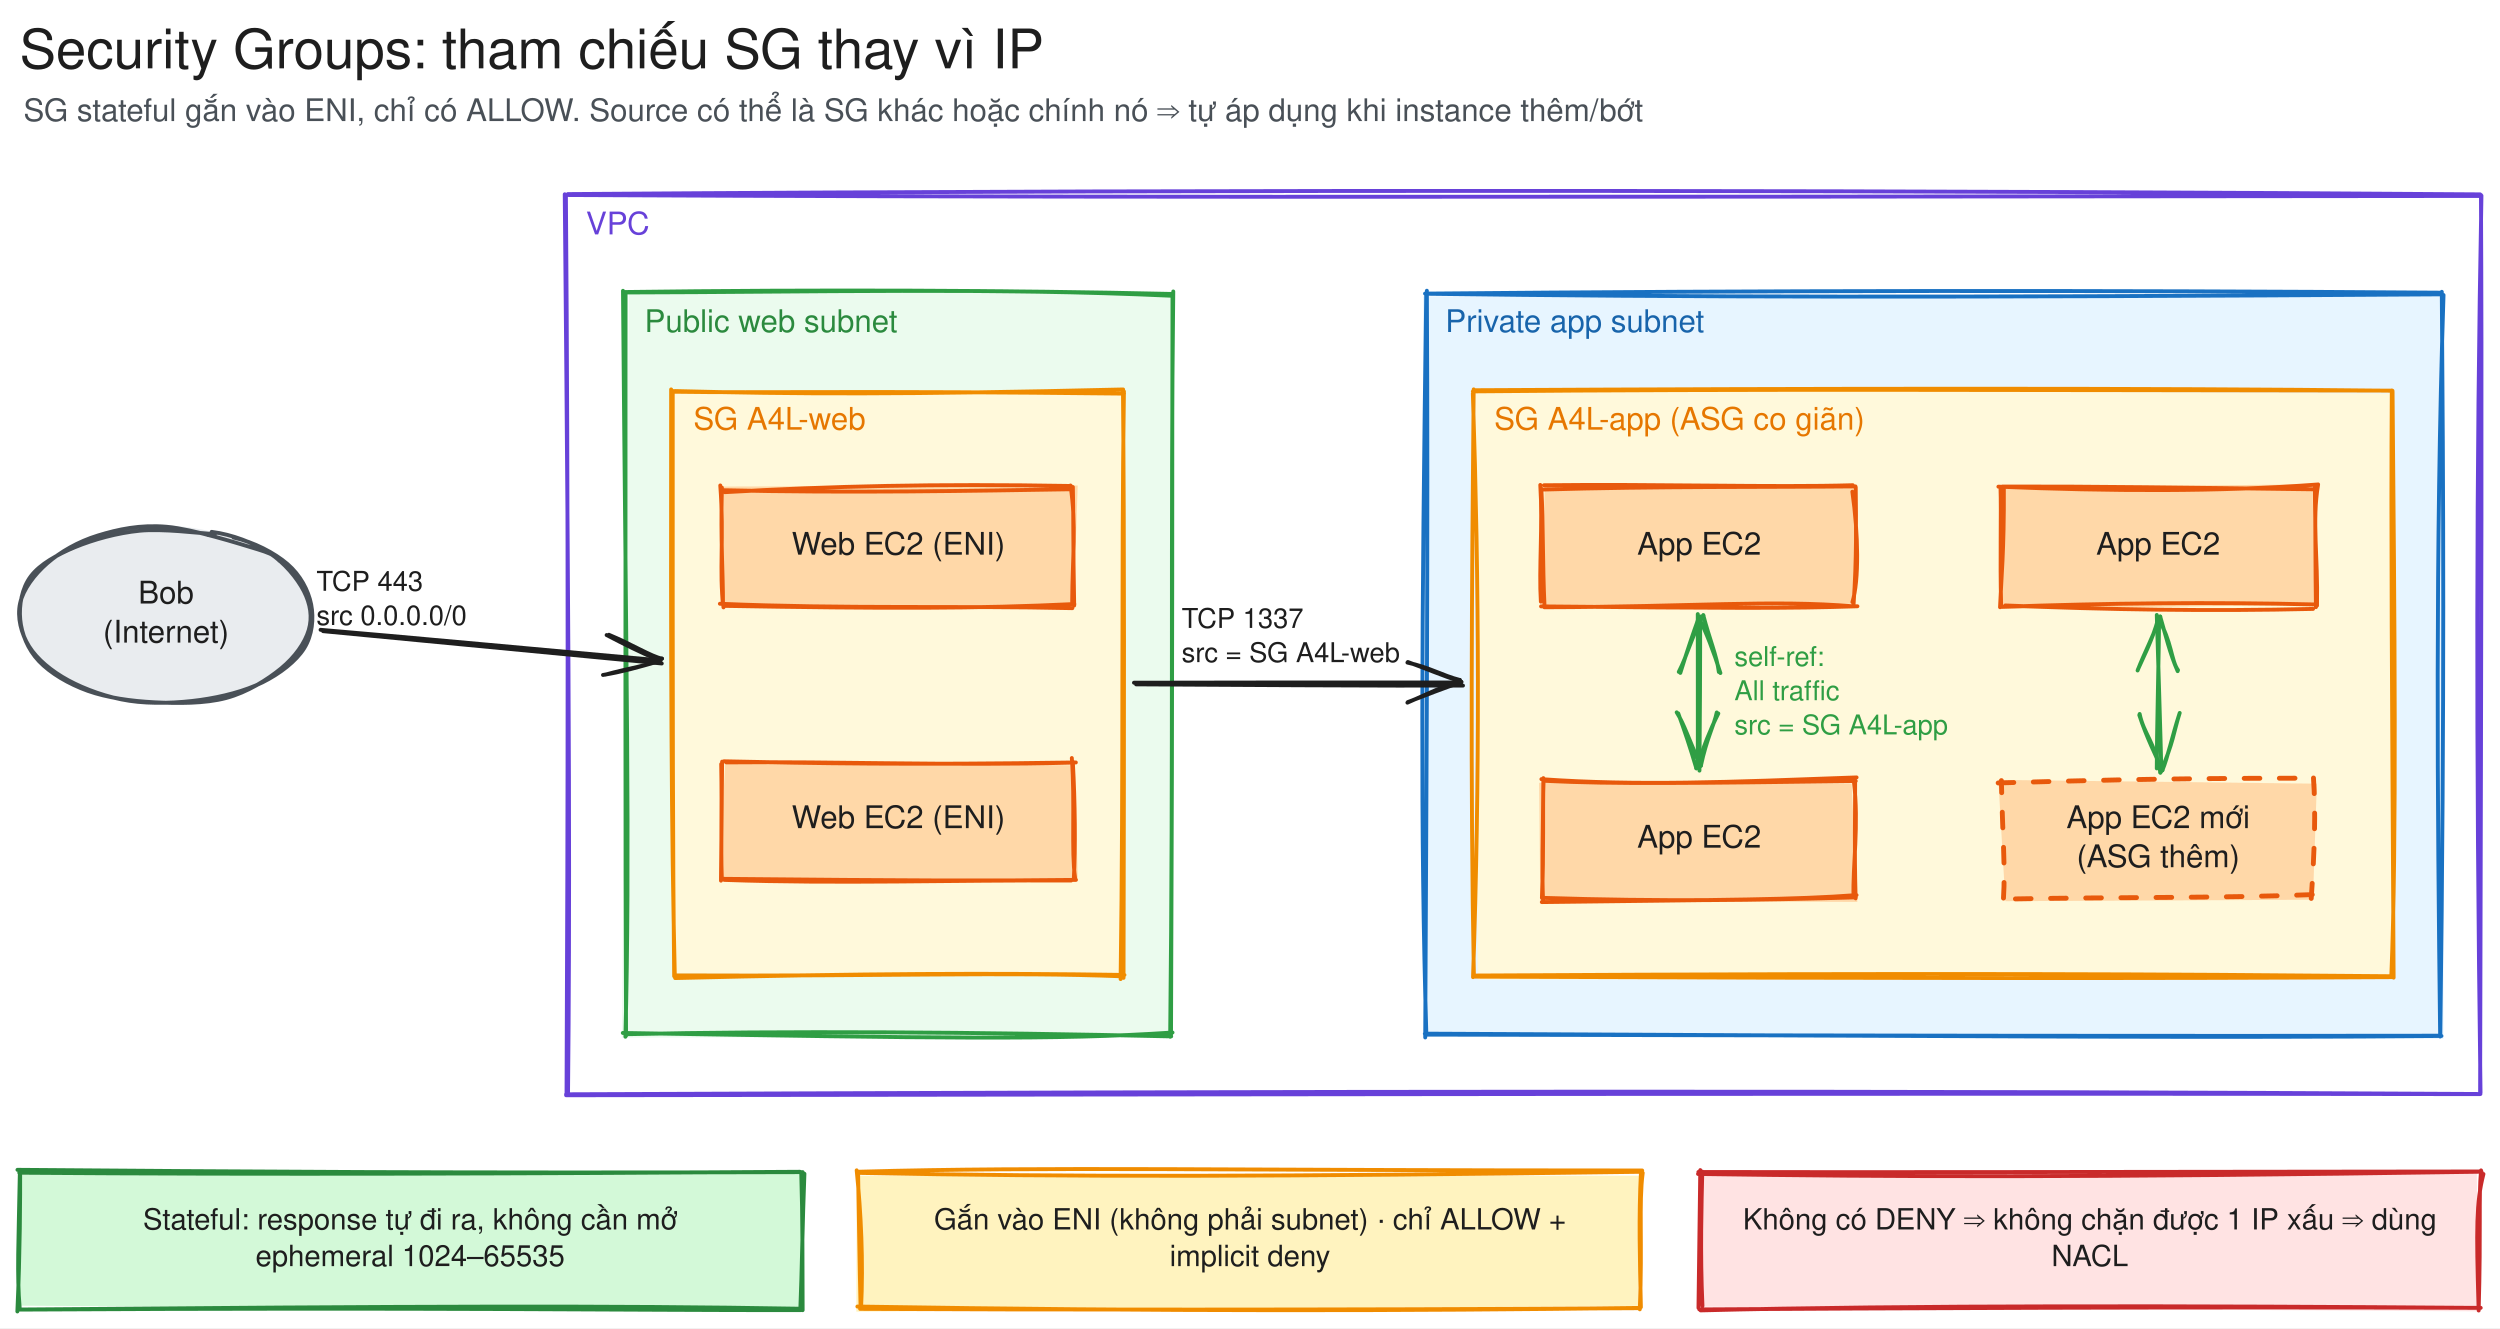
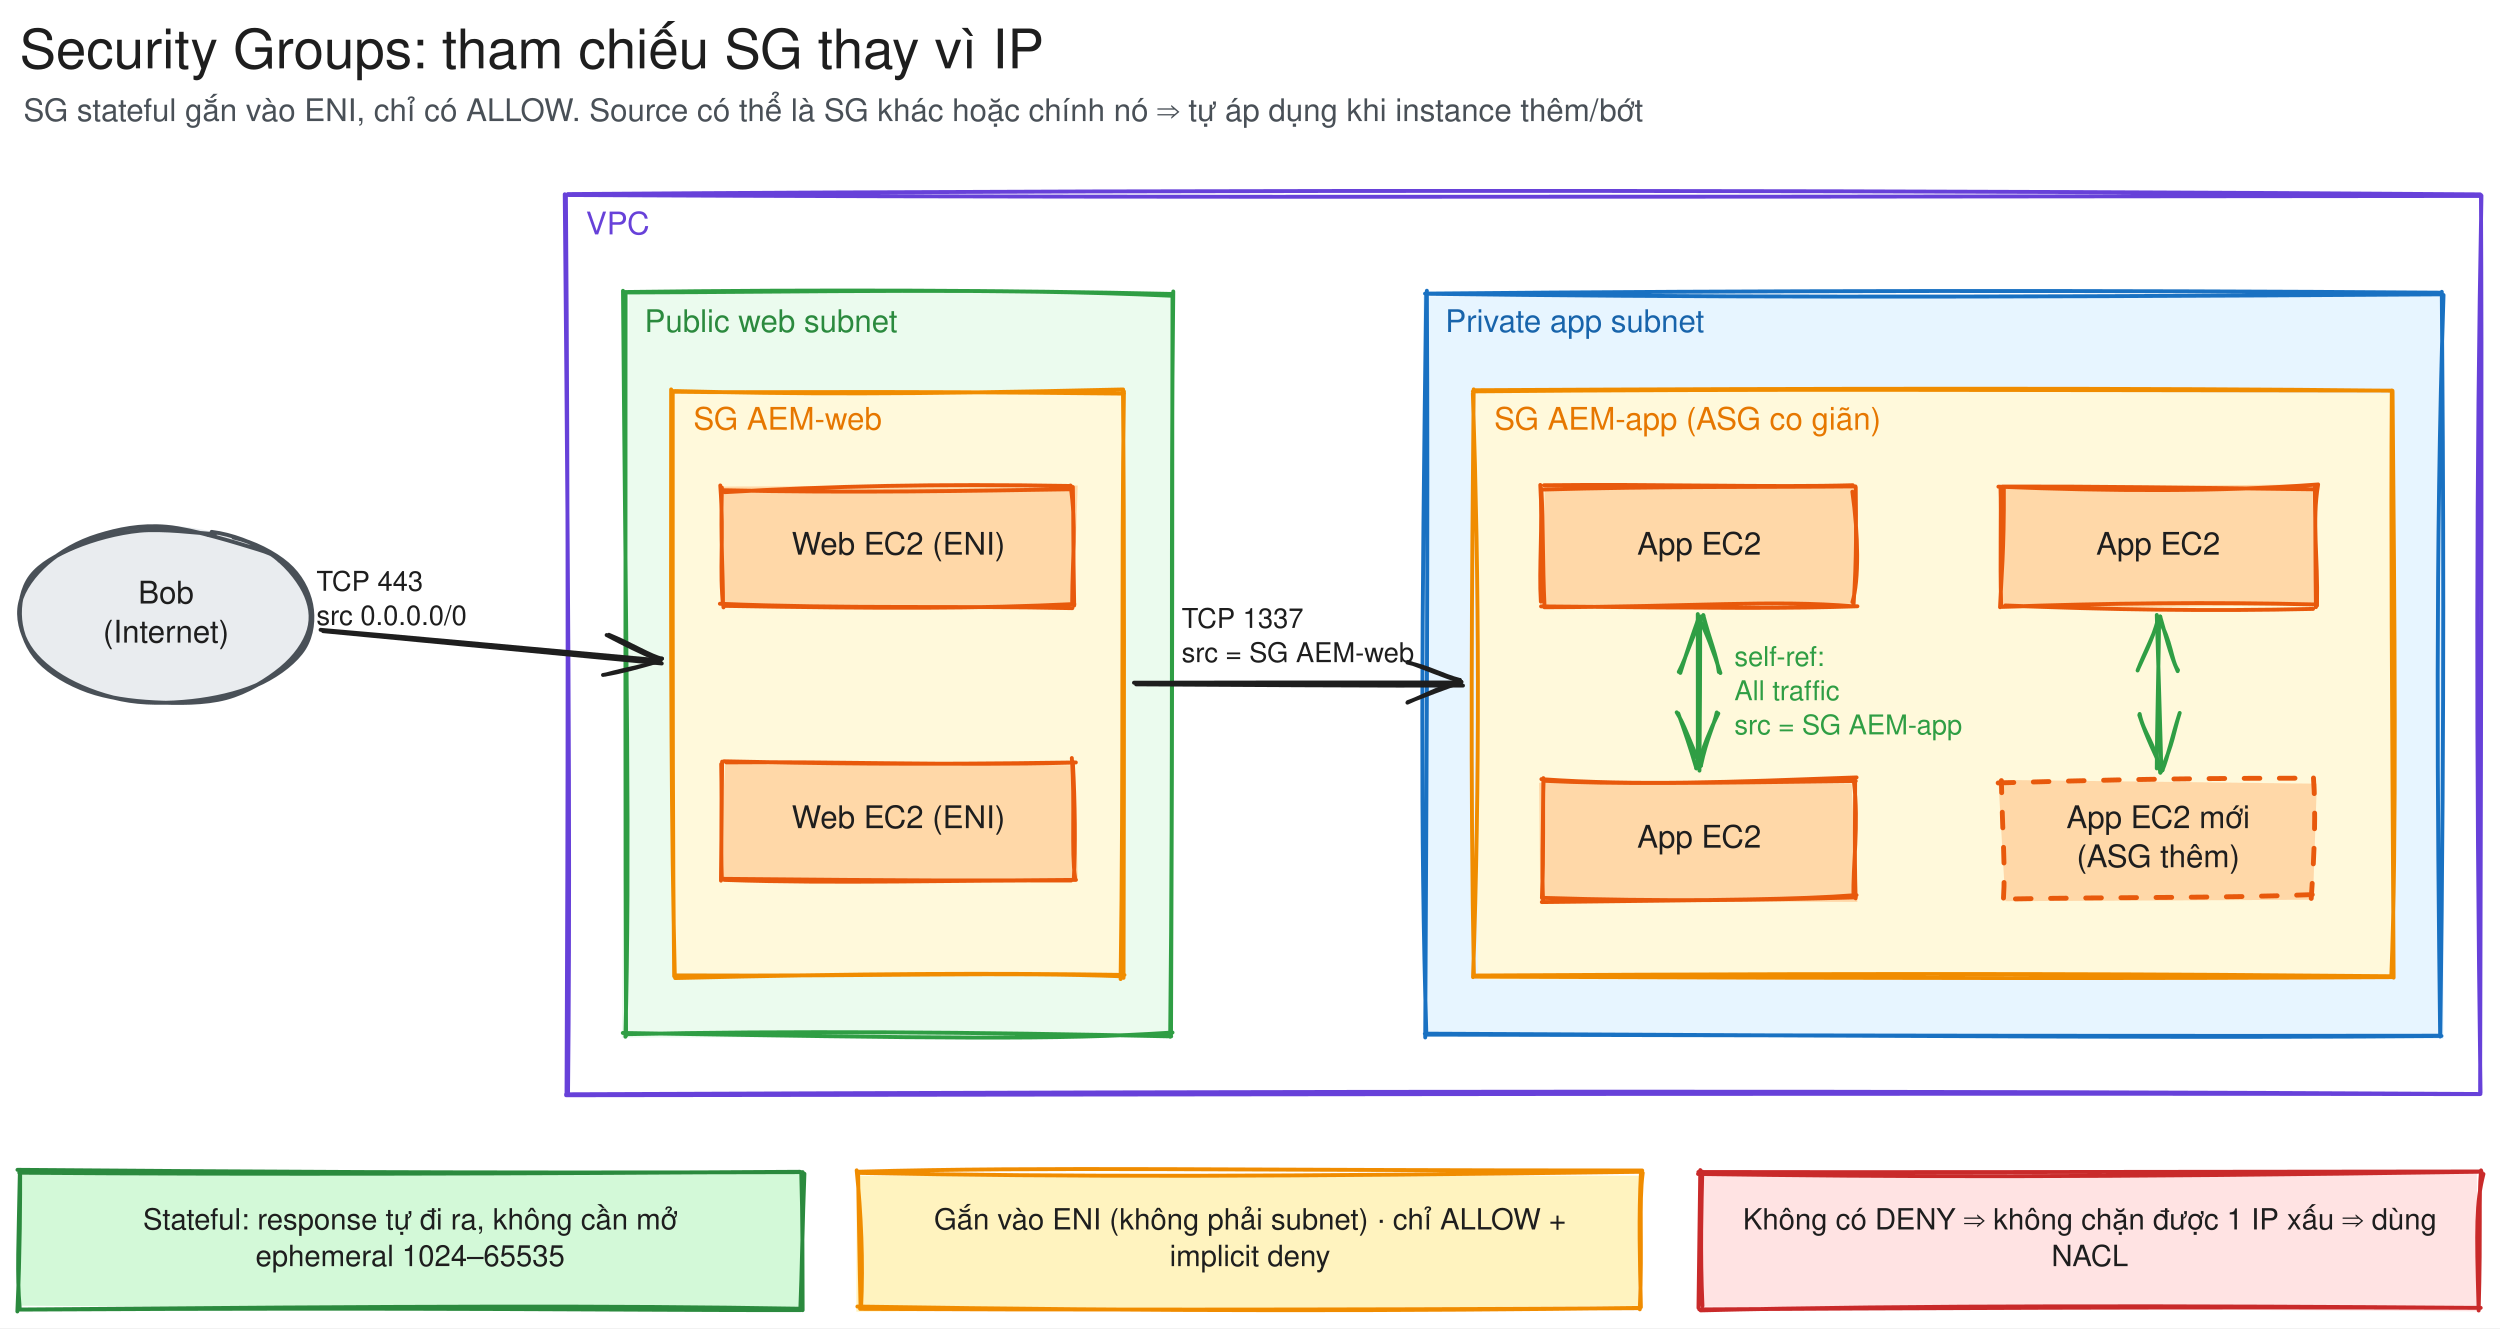
<svg xmlns="http://www.w3.org/2000/svg" version="1.1" viewBox="0 0 1280 680" width="1280" height="680">
  <defs>
    <style>
      @font-face {
        font-family: "Virgil";
        src: url("https://excalidraw.com/Virgil.woff2");
      }
      @font-face {
        font-family: "Cascadia";
        src: url("https://excalidraw.com/Cascadia.woff2");
      }
    </style>
  </defs>
  <rect x="0" y="0" width="1280" height="680" fill="#ffffff" />
  <g transform="translate(10 10) rotate(0 275.8 17.5)">
    <text x="0" y="25" font-family="Helvetica, Segoe UI Emoji" font-size="28px" fill="#1e1e1e" text-anchor="start" style="white-space: pre;" direction="ltr">Security Groups: tham chiếu SG thay vì IP</text>
  </g>
  <g transform="translate(12 48) rotate(0 427.12 10)">
    <text x="0" y="14" font-family="Helvetica, Segoe UI Emoji" font-size="16px" fill="#495057" text-anchor="start" style="white-space: pre;" direction="ltr">SG stateful gắn vào ENI, chỉ có ALLOW. Source có thể là SG khác hoặc chính nó ⇒ tự áp dụng khi instance thêm/bớt</text>
  </g>
  <g stroke-linecap="round" transform="translate(290 100) rotate(0 490 230)">
    <path d="M0.71 -0.63 C360.88 -3.24, 721.55 -2.37, 979.82 -0.49 M-0.23 -0.16 C213.94 0.96, 427.48 1, 979.72 0.33 M980.5 0.16 C977.89 139.91, 977.63 280.98, 980.03 459.5 M980.25 -0.17 C980.78 97.32, 980.52 193.74, 979.82 459.74 M979.72 460.2 C680.95 459.68, 381.52 460.28, -0.15 460.77 M979.97 460.13 C685.19 458.4, 390.26 458.65, -0.17 460.27 M0.83 459.67 C1.73 367.35, 1.74 275.08, -0.85 -0.53 M0.07 459.76 C0.71 311.8, 1.03 164.29, -0.26 -0.11" stroke="#6741d9" stroke-width="2" fill="none" />
  </g>
  <g transform="translate(300 106) rotate(0 15.36 10)">
    <text x="0" y="14" font-family="Helvetica, Segoe UI Emoji" font-size="16px" fill="#6741d9" text-anchor="start" style="white-space: pre;" direction="ltr">VPC</text>
  </g>
  <g stroke-linecap="round" transform="translate(320 150) rotate(0 140 190)">
    <path d="M1.95 -1.47 L281.28 0.22 L278.35 380.64 L-1.61 381.29" stroke="none" stroke-width="0" fill="#ebfbee" />
    <path d="M-0.03 -0.25 C95.99 -0.45, 188.95 -2.79, 279.74 1.42 M-0.55 -0.48 C99.03 -1.8, 198.25 -1.37, 279.51 0.49 M280.71 -0.77 C279.32 116.6, 280.78 234.64, 279.12 380.83 M280.32 0.28 C280.07 86.13, 280.45 172.36, 279.56 380.02 M280.33 378.65 C221.04 382.61, 160.34 381.55, -1.13 378.87 M279.65 380.63 C180.9 378.39, 81.39 377.68, 0.18 379.52 M0.21 380.82 C2.63 286.68, 0.54 192.34, -1.03 -1.11 M0.54 380.32 C0.13 269.82, 0.18 160.31, 0.3 0.13" stroke="#2f9e44" stroke-width="2" fill="none" />
  </g>
  <g transform="translate(330 156) rotate(0 67.84 10)">
    <text x="0" y="14" font-family="Helvetica, Segoe UI Emoji" font-size="16px" fill="#2b8a3e" text-anchor="start" style="white-space: pre;" direction="ltr">Public web subnet</text>
  </g>
  <g stroke-linecap="round" transform="translate(345 200) rotate(0 115 150)">
    <path d="M-0.03 0.23 L230.65 -0.53 L231.07 299.58 L0.51 298.26" stroke="none" stroke-width="0" fill="#fff9db" />
    <path d="M-1.2 0.56 C47.58 1.3, 94.86 -0.04, 230.51 1.53 M0.53 0.21 C60.62 1.81, 119.21 2.08, 230.04 -0.6 M230.45 0.42 C229.07 94.7, 230.32 192.41, 228.75 301.29 M229.96 0.17 C230.71 81.03, 230.53 161.76, 230.25 300.67 M229.95 299.89 C170.45 297.49, 108.63 299.95, 1.14 299.4 M230.72 299.17 C163.15 298.16, 96.57 298.37, 0.67 300.77 M0.48 298.58 C-1.25 224.62, -1.59 148.75, -1.38 -0.62 M0.17 299.84 C-0.49 237.77, -0.63 175.54, -0.56 0.14" stroke="#f08c00" stroke-width="2" fill="none" />
  </g>
  <g transform="translate(355 206) rotate(0 47.36 10)">
-     <text x="0" y="14" font-family="Helvetica, Segoe UI Emoji" font-size="16px" fill="#e67700" text-anchor="start" style="white-space: pre;" direction="ltr">SG A4L-web</text>
+     <text x="0" y="14" font-family="Helvetica, Segoe UI Emoji" font-size="16px" fill="#e67700" text-anchor="start" style="white-space: pre;" direction="ltr">SG AEM-web</text>
  </g>
  <g stroke-linecap="round" transform="translate(730 150) rotate(0 260 190)">
    <path d="M-1.4 1.72 L521.42 1.7 L521.08 381.85 L-0.21 380.1" stroke="none" stroke-width="0" fill="#e7f5ff" />
    <path d="M0.43 0.41 C131.11 2.13, 261.45 2.45, 519.88 0.71 M-0.38 0.33 C171.53 -1.27, 343.8 -1.46, 519.86 -0.15 M521.08 1.05 C516.87 131.34, 517.92 261.11, 519.36 380.7 M520.2 -0.59 C520.99 100.74, 521.66 202.57, 519.45 379.44 M520.02 380.41 C407.89 381.41, 294.31 380.67, -0.49 379.23 M519.71 380.28 C385.47 380.51, 251.49 380.31, -0.37 379.72 M-0.29 381.18 C0.32 252.18, 1.26 125.68, 0.55 -1.15 M0.3 379.94 C-2.79 276.59, -2.12 172.78, 0.23 0.39" stroke="#1971c2" stroke-width="2" fill="none" />
  </g>
  <g transform="translate(740 156) rotate(0 71.36 10)">
    <text x="0" y="14" font-family="Helvetica, Segoe UI Emoji" font-size="16px" fill="#1864ab" text-anchor="start" style="white-space: pre;" direction="ltr">Private app subnet</text>
  </g>
  <g stroke-linecap="round" transform="translate(755 200) rotate(0 235 150)">
    <path d="M0.44 -0.93 L468.94 1.51 L469.48 301.15 L1.62 301.52" stroke="none" stroke-width="0" fill="#fff9db" />
    <path d="M-0.89 0.39 C136.72 -0.93, 275.31 -0.26, 469.33 -0.01 M0.16 -0.21 C174.48 -1.15, 348.64 -1.38, 469.95 0.05 M469.99 0.47 C471.01 116.43, 472.16 232.47, 469.36 299.57 M469.6 -0.1 C469.09 73.26, 469.69 147.78, 470.53 300.56 M469.62 299.83 C355.05 298.77, 242.05 298.07, 0.81 299.47 M469.87 300.29 C346.24 301, 221.51 300.93, -0.27 300.05 M-0.81 300.3 C2.7 199, 2.35 98.45, -0.9 1.46 M-0.36 300.03 C-2.26 200.63, -1.42 100.19, -0.48 -0.64" stroke="#f08c00" stroke-width="2" fill="none" />
  </g>
  <g transform="translate(765 206) rotate(0 95.28 10)">
-     <text x="0" y="14" font-family="Helvetica, Segoe UI Emoji" font-size="16px" fill="#e67700" text-anchor="start" style="white-space: pre;" direction="ltr">SG A4L-app (ASG co giãn)</text>
+     <text x="0" y="14" font-family="Helvetica, Segoe UI Emoji" font-size="16px" fill="#e67700" text-anchor="start" style="white-space: pre;" direction="ltr">SG AEM-app (ASG co giãn)</text>
  </g>
  <g stroke-linecap="round" transform="translate(10 270) rotate(0 75 45)">
    <path d="M42.23 4.6 C51.55 1.14, 64.81 -0.22, 76.38 0.08 C87.94 0.37, 101.39 2.84, 111.62 6.38 C121.85 9.93, 131.36 15.74, 137.76 21.35 C144.17 26.97, 148.99 33.37, 150.06 40.07 C151.12 46.77, 148.61 55.11, 144.16 61.56 C139.71 68, 132.07 74.09, 123.35 78.75 C114.62 83.4, 103.35 87.88, 91.82 89.5 C80.3 91.11, 65.61 90.46, 54.22 88.43 C42.82 86.39, 31.91 82.05, 23.46 77.3 C15.01 72.55, 7.21 66.56, 3.52 59.92 C-0.16 53.28, -0.47 44.37, 1.34 37.46 C3.16 30.55, 6.29 24.11, 14.41 18.45 C22.53 12.8, 42.68 6.4, 50.06 3.54 C57.45 0.69, 58.44 0.82, 58.72 1.34 M39.79 3.58 C49.07 -0.05, 62.85 -1.39, 74.77 -1.02 C86.69 -0.64, 101.01 2.15, 111.31 5.84 C121.61 9.54, 130.43 15.69, 136.58 21.15 C142.72 26.61, 146.79 32, 148.18 38.61 C149.57 45.22, 148.89 53.89, 144.92 60.81 C140.94 67.73, 133.01 75.55, 124.31 80.14 C115.61 84.72, 104.25 87.14, 92.71 88.31 C81.17 89.49, 66.58 88.63, 55.07 87.19 C43.55 85.76, 32.16 83.95, 23.63 79.7 C15.1 75.44, 7.78 68.49, 3.9 61.67 C0.03 54.84, -1.03 45.64, 0.36 38.74 C1.76 31.85, 5.53 25.8, 12.25 20.3 C18.98 14.8, 36.07 8.27, 40.72 5.74 C45.37 3.2, 39.63 4.47, 40.15 5.07" stroke="none" stroke-width="0" fill="#e9ecef" />
    <path d="M109.53 5.2 C119.85 7.5, 130.55 13.06, 137.18 18.77 C143.81 24.48, 147.88 32.24, 149.31 39.43 C150.73 46.62, 149.9 55.26, 145.74 61.92 C141.59 68.57, 133.25 74.96, 124.38 79.37 C115.51 83.78, 103.85 86.8, 92.51 88.38 C81.17 89.96, 67.61 90.51, 56.34 88.82 C45.08 87.14, 33.51 82.93, 24.93 78.28 C16.35 73.62, 8.99 67.48, 4.88 60.92 C0.77 54.36, -1.28 46, 0.28 38.91 C1.83 31.82, 7.56 24.16, 14.22 18.37 C20.87 12.58, 30 7.27, 40.19 4.16 C50.37 1.05, 61.68 -1.48, 75.34 -0.29 C88.99 0.91, 112.54 8.42, 122.14 11.32 C131.75 14.21, 133.74 16.8, 132.96 17.09 M98.37 2.31 C108.98 3.67, 119.88 7.94, 127.75 13 C135.61 18.06, 142.17 26.05, 145.56 32.65 C148.95 39.25, 150.01 46, 148.07 52.59 C146.14 59.18, 141.01 66.39, 133.96 72.19 C126.9 77.99, 116.59 84.48, 105.76 87.38 C94.94 90.28, 80.79 90.18, 68.99 89.57 C57.2 88.96, 44.84 87.24, 34.99 83.73 C25.14 80.22, 15.69 74.59, 9.92 68.5 C4.15 62.41, 1.05 54.46, 0.36 47.21 C-0.32 39.96, 1.12 31.18, 5.81 25 C10.5 18.82, 19.2 14.01, 28.5 10.13 C37.8 6.25, 50.06 2.86, 61.59 1.72 C73.13 0.59, 91.92 2.95, 97.72 3.32 C103.52 3.69, 96.93 3.36, 96.4 3.94" stroke="#495057" stroke-width="2" fill="none" />
  </g>
  <g transform="translate(48.12 295) rotate(0 36.88 20)">
    <text x="36.88" y="14" font-family="Helvetica, Segoe UI Emoji" font-size="16px" fill="#1e1e1e" text-anchor="middle" style="white-space: pre;" direction="ltr">Bob</text>
    <text x="36.88" y="34" font-family="Helvetica, Segoe UI Emoji" font-size="16px" fill="#1e1e1e" text-anchor="middle" style="white-space: pre;" direction="ltr">(Internet)</text>
  </g>
  <g stroke-linecap="round" transform="translate(370 250) rotate(0 90 30)">
    <path d="M-0.84 -0.89 L181.79 -1.41 L179.71 60.32 L-1.25 59.97" stroke="none" stroke-width="0" fill="#ffd8a8" />
    <path d="M1.1 1.99 C54.93 -1.09, 108.44 -2.39, 178.34 -1.18 M-0.34 0.98 C64.61 2.5, 128.81 1.3, 179.32 0.48 M178.09 -1.43 C181.2 18.73, 179.06 35.55, 178.96 58.09 M179.3 -0.65 C179.68 12.53, 179.32 25.24, 179.98 60.04 M179.05 61.38 C120.94 60.03, 61.92 61.84, -1.42 59.12 M180.08 59.27 C130.98 61.67, 83.07 61.62, 0.53 60.2 M0.42 60.98 C-1.95 42.44, 0.82 25.42, -1.22 -1.45 M0.16 59.04 C0.24 43.81, -1.13 27.64, -0.39 -0.35" stroke="#e8590c" stroke-width="2" fill="none" />
  </g>
  <g transform="translate(407.44 270) rotate(0 52.56 10)">
    <text x="52.56" y="14" font-family="Helvetica, Segoe UI Emoji" font-size="16px" fill="#1e1e1e" text-anchor="middle" style="white-space: pre;" direction="ltr">Web EC2 (ENI)</text>
  </g>
  <g stroke-linecap="round" transform="translate(370 390) rotate(0 90 30)">
    <path d="M1.29 1.03 L180.25 1.79 L181.82 60.1 L-1.82 59.66" stroke="none" stroke-width="0" fill="#ffd8a8" />
    <path d="M1.86 0.35 C58.46 -0.25, 116.37 2.15, 178.87 0.46 M0.67 -0.22 C47.36 0.82, 94.76 1.68, 180.83 0.38 M178.77 -1.89 C180.48 21.04, 178.43 46.1, 180.44 59.43 M179.28 -0.04 C180.47 21.63, 180.64 43.39, 179.78 60.47 M178.43 60.83 C118.47 60.5, 59.37 62.6, 0.84 60.51 M180.89 60.5 C138.74 61.03, 96.57 60.9, -0.27 59.96 M-0.43 59.54 C-1.05 43.24, -0.24 26.6, -0.75 1.2 M-0.86 60.9 C-0.6 39.56, -0.48 17.98, -0.27 -0.05" stroke="#e8590c" stroke-width="2" fill="none" />
  </g>
  <g transform="translate(407.44 410) rotate(0 52.56 10)">
    <text x="52.56" y="14" font-family="Helvetica, Segoe UI Emoji" font-size="16px" fill="#1e1e1e" text-anchor="middle" style="white-space: pre;" direction="ltr">Web EC2 (ENI)</text>
  </g>
  <g stroke-linecap="round" transform="translate(790 250) rotate(0 80 30)">
    <path d="M0.92 -1.95 L159.22 -0.27 L159.42 59.1 L-0.68 60.49" stroke="none" stroke-width="0" fill="#ffd8a8" />
    <path d="M0.51 -1.55 C58.33 -2.27, 118.14 -0.35, 158.63 -1.57 M-0.65 0.67 C58.4 -1.09, 116.45 -0.51, 159.99 -0.97 M158.4 1.75 C161.52 23.56, 161.84 47.18, 158.43 58.27 M160.13 -0.56 C160.3 18.29, 160.67 35.14, 159.03 59.45 M159.52 60.48 C117.07 56.95, 77.42 60.73, 0.71 60.92 M161 60.41 C126.65 61.57, 94.18 61.4, -0.98 60.47 M-1.08 58.04 C-2.14 41.24, -0.05 18.85, -1.37 -1.71 M0.79 60.33 C-0.23 38.59, 0.16 18.57, -0.81 0.18" stroke="#e8590c" stroke-width="2" fill="none" />
  </g>
  <g transform="translate(838.8 270) rotate(0 31.2 10)">
    <text x="31.2" y="14" font-family="Helvetica, Segoe UI Emoji" font-size="16px" fill="#1e1e1e" text-anchor="middle" style="white-space: pre;" direction="ltr">App EC2</text>
  </g>
  <g stroke-linecap="round" transform="translate(1025 250) rotate(0 80 30)">
    <path d="M0.22 -0.55 L158.9 -2 L160.61 59.67 L-0.9 61.76" stroke="none" stroke-width="0" fill="#ffd8a8" />
    <path d="M-1.82 -0.83 C54.66 1.54, 111.85 1.83, 161.7 -1.94 M0.29 -0.9 C47.41 -1, 94.33 -0.34, 160.45 0.54 M161.88 -1.98 C158.68 16.99, 161.84 34.54, 161.31 60.08 M160.16 -0.26 C160.57 19.77, 160.46 42.23, 160.76 60.86 M159.28 61.76 C106.25 63.03, 53.54 62.13, 1.68 59.99 M160.37 59.49 C107.51 58.17, 54.11 58.79, -0.8 60.73 M-0.98 60.9 C-0.38 46.2, 1.14 32.24, 0.97 -0.03 M-0.43 59.45 C-1.06 36.14, -0.29 12.31, -0.74 -0.43" stroke="#e8590c" stroke-width="2" fill="none" />
  </g>
  <g transform="translate(1073.8 270) rotate(0 31.2 10)">
    <text x="31.2" y="14" font-family="Helvetica, Segoe UI Emoji" font-size="16px" fill="#1e1e1e" text-anchor="middle" style="white-space: pre;" direction="ltr">App EC2</text>
  </g>
  <g stroke-linecap="round" transform="translate(790 400) rotate(0 80 30)">
    <path d="M-1.99 0.79 L158.06 1.36 L160.95 61.8 L-1.38 61.2" stroke="none" stroke-width="0" fill="#ffd8a8" />
    <path d="M-0.8 -1.07 C48.55 2.42, 94.33 0.46, 160.57 -1.96 M1 -0.21 C37.07 1.55, 75.1 0.96, 160.14 -0.09 M159.16 -0.12 C161.92 22.43, 158.46 43.56, 159.02 59.52 M159.83 0.92 C159.87 17.27, 159.36 33.54, 160.08 59.96 M160.55 58.29 C128.33 60.7, 96.83 60.64, -0.59 61.87 M160.17 59.45 C110.34 60.93, 60.61 61.65, -0.19 59.7 M0.07 61.77 C-0.64 45.34, -0.04 30.64, 0.2 -1.6 M-0.54 59.68 C0.54 37.37, -0.24 12.86, 0.28 0.66" stroke="#e8590c" stroke-width="2" fill="none" />
  </g>
  <g transform="translate(838.8 420) rotate(0 31.2 10)">
    <text x="31.2" y="14" font-family="Helvetica, Segoe UI Emoji" font-size="16px" fill="#1e1e1e" text-anchor="middle" style="white-space: pre;" direction="ltr">App EC2</text>
  </g>
  <g stroke-linecap="round" transform="translate(1025 400) rotate(0 80 30)">
    <path d="M-1.85 -0.68 L161.23 1.24 L159.23 60.65 L1.74 61.41" stroke="none" stroke-width="0" fill="#ffd8a8" />
    <path d="M-1.94 0.87 C35.94 -0.15, 75.12 -1.56, 158.29 -1.58 M159.5 -1.67 C160.67 15.91, 160.11 34.19, 158.35 59.99 M158.88 58.05 C111.31 59.94, 60.5 59.18, 0.69 60.34 M0.78 59.83 C1.77 44.53, 0.34 29.09, -0.29 -0.33" stroke="#e8590c" stroke-width="2.5" fill="none" stroke-dasharray="8 10" />
  </g>
  <g transform="translate(1058.12 410) rotate(0 46.88 20)">
    <text x="46.88" y="14" font-family="Helvetica, Segoe UI Emoji" font-size="16px" fill="#1e1e1e" text-anchor="middle" style="white-space: pre;" direction="ltr">App EC2 mới</text>
    <text x="46.88" y="34" font-family="Helvetica, Segoe UI Emoji" font-size="16px" fill="#1e1e1e" text-anchor="middle" style="white-space: pre;" direction="ltr">(ASG thêm)</text>
  </g>
  <g stroke-linecap="round" transform="translate(10 600) rotate(0 200 35)">
    <path d="M-0.06 1.49 L400.02 0.98 L401.65 71.07 L-0.33 68.5" stroke="none" stroke-width="0" fill="#d3f9d8" />
    <path d="M-1.06 -1.05 C110.46 -0.15, 222.22 0.69, 400.97 0.13 M-0.14 0.45 C128.47 1.41, 256.86 0.92, 399.58 -0.05 M401.86 0.96 C400.9 24.95, 400.56 51.92, 399.78 70.08 M400.24 0.56 C400.99 23.3, 400.85 47.86, 400.95 70.81 M400.15 70.79 C307.49 70.89, 215.67 69.28, -0.31 70.52 M399.56 70.07 C302.4 68.37, 203.8 68.77, 0.37 70.47 M-1.11 71.47 C0.3 41.06, 0.35 12.33, 0.32 -0.92 M0.09 69.85 C-1.4 52.51, -0.49 36.48, 0.18 -0.53" stroke="#2b8a3e" stroke-width="2" fill="none" />
  </g>
  <g transform="translate(63.825 616.25) rotate(0 146.175 18.75)">
    <text x="146.175" y="13.25" font-family="Helvetica, Segoe UI Emoji" font-size="15px" fill="#1e1e1e" text-anchor="middle" style="white-space: pre;" direction="ltr">Stateful: response tự đi ra, không cần mở</text>
    <text x="146.175" y="32" font-family="Helvetica, Segoe UI Emoji" font-size="15px" fill="#1e1e1e" text-anchor="middle" style="white-space: pre;" direction="ltr">ephemeral 1024–65535</text>
  </g>
  <g stroke-linecap="round" transform="translate(440 600) rotate(0 200 35)">
    <path d="M-1.38 1.96 L400.36 1.99 L398.62 68.6 L-1.56 71.57" stroke="none" stroke-width="0" fill="#fff3bf" />
    <path d="M-0.11 -0.08 C95.22 -2.77, 190.53 -0.69, 400.8 -0.71 M0.34 0.53 C107.3 2.67, 213.87 2.5, 400.21 -0.04 M401.07 0.51 C399.01 16.38, 400.98 35.74, 399.58 70.38 M400.2 -0.33 C398.94 23.28, 399.62 44.71, 400.13 69.28 M398.98 69.65 C278.91 71.18, 158.35 71.49, -1.02 68.95 M399.46 69.79 C241 70.8, 81.77 70.6, 0.37 70.14 M0.85 70.16 C2.07 45.87, 0.82 20.81, -1.38 -0.8 M0.62 69.28 C0.07 47.93, -0.2 24.17, -0.67 0.07" stroke="#f08c00" stroke-width="2" fill="none" />
  </g>
  <g transform="translate(478.45 616.25) rotate(0 161.55 18.75)">
    <text x="161.55" y="13.25" font-family="Helvetica, Segoe UI Emoji" font-size="15px" fill="#1e1e1e" text-anchor="middle" style="white-space: pre;" direction="ltr">Gắn vào ENI (không phải subnet) · chỉ ALLOW +</text>
    <text x="161.55" y="32" font-family="Helvetica, Segoe UI Emoji" font-size="15px" fill="#1e1e1e" text-anchor="middle" style="white-space: pre;" direction="ltr">implicit deny</text>
  </g>
  <g stroke-linecap="round" transform="translate(870 600) rotate(0 200 35)">
    <path d="M-0.02 -0.77 L398.14 -0.15 L398.7 71.42 L-0.06 69.04" stroke="none" stroke-width="0" fill="#ffe3e3" />
    <path d="M-0.61 1.07 C98.74 2.54, 195.13 3.03, 400.54 -0.09 M-0.43 0.06 C100.2 0.31, 200.49 -0.02, 399.58 -0.2 M401.53 1.1 C397.81 15.61, 397.87 28.78, 399 68.5 M400.29 -0.76 C399 14, 400.27 27.81, 399.08 70.98 M399.08 69.64 C253.56 68.53, 106.2 68.19, 0.7 70.92 M400.12 69.61 C246.25 69.04, 91.5 69.86, 0.04 70.41 M1.66 68.64 C0.39 41.36, 1.22 15.35, 1.57 -0.15 M-0.38 69.64 C-0.07 49.04, 0.13 28.33, 0.54 -0.91" stroke="#c92a2a" stroke-width="2" fill="none" />
  </g>
  <g transform="translate(899.75 616.25) rotate(0 170.25 18.75)">
    <text x="170.25" y="13.25" font-family="Helvetica, Segoe UI Emoji" font-size="15px" fill="#1e1e1e" text-anchor="middle" style="white-space: pre;" direction="ltr">Không có DENY ⇒ không chặn được 1 IP xấu ⇒ dùng</text>
    <text x="170.25" y="32" font-family="Helvetica, Segoe UI Emoji" font-size="15px" fill="#1e1e1e" text-anchor="middle" style="white-space: pre;" direction="ltr">NACL</text>
  </g>
  <g stroke-linecap="round">
    <g transform="translate(165.0828 322.4744) rotate(0 86.9716 8.117349)">
      <path d="M0.33 0.68 C29.1 3.4, 144.87 14.46, 173.74 17.23 M-0.95 -0.01 C27.55 2.32, 143.76 13.04, 172.68 15.64" stroke="#1e1e1e" stroke-width="2" fill="none" />
    </g>
    <g transform="translate(165.0828 322.4744) rotate(0 86.9716 8.117349)">
      <path d="M144.81 22.96 C156.65 19.59, 168.17 18.24, 173.85 14.73 M143.65 23.11 C153.29 21.53, 161.74 19.15, 173 15.88" stroke="#1e1e1e" stroke-width="2" fill="none" />
    </g>
    <g transform="translate(165.0828 322.4744) rotate(0 86.9716 8.117349)">
      <path d="M146.67 2.52 C157.94 7.16, 168.72 13.83, 173.85 14.73 M145.51 2.67 C154.69 7.44, 162.56 11.42, 173 15.88" stroke="#1e1e1e" stroke-width="2" fill="none" />
    </g>
  </g>
  <g stroke-linecap="round">
    <g transform="translate(581 350) rotate(0 84 0)">
      <path d="M0.69 0.39 C28.59 0.57, 140.28 1.24, 168.05 1.02 M-0.4 -0.45 C27.28 -0.58, 139.36 -0.63, 167.13 -0.57" stroke="#1e1e1e" stroke-width="2" fill="none" />
    </g>
    <g transform="translate(581 350) rotate(0 84 0)">
      <path d="M139.59 9.76 C150.74 4.76, 157.61 1.75, 166.42 -1.86 M139.8 9.46 C148.72 5.97, 157.08 2.8, 167.22 -0.88" stroke="#1e1e1e" stroke-width="2" fill="none" />
    </g>
    <g transform="translate(581 350) rotate(0 84 0)">
      <path d="M139.6 -10.76 C150.74 -8.4, 157.61 -4.07, 166.42 -1.86 M139.82 -11.06 C148.68 -7.83, 157.04 -4.28, 167.22 -0.88" stroke="#1e1e1e" stroke-width="2" fill="none" />
    </g>
  </g>
  <g stroke-linecap="round">
    <g transform="translate(870 316) rotate(0 0 39)">
      <path d="M0.47 -0.35 C0.56 12.82, 0.28 65.51, 0.12 78.56 M-0.74 -1.59 C-0.77 11.28, -0.64 63.26, -0.76 76.73" stroke="#2f9e44" stroke-width="2" fill="none" />
    </g>
    <g transform="translate(870 316) rotate(0 0 39)">
      <path d="M10.05 28.07 C8.97 19.59, 5.21 11.11, 2.09 -1 M10.85 28.6 C7.33 17.45, 3.63 7.75, -0.23 0.31" stroke="#2f9e44" stroke-width="2" fill="none" />
    </g>
    <g transform="translate(870 316) rotate(0 0 39)">
      <path d="M-10.47 28.01 C-6.06 19.46, -4.31 11, 2.09 -1 M-9.67 28.53 C-6.22 17.42, -2.95 7.74, -0.23 0.31" stroke="#2f9e44" stroke-width="2" fill="none" />
    </g>
    <g transform="translate(870 316) rotate(0 0 39)">
      <path d="M-11.54 48.71 C-7.41 55.27, -5.71 61.91, 0.85 76.08 M-10.74 49.24 C-7.8 57.28, -4.58 66.75, -1.47 77.39" stroke="#2f9e44" stroke-width="2" fill="none" />
    </g>
    <g transform="translate(870 316) rotate(0 0 39)">
      <path d="M8.98 48.77 C7.61 55.39, 3.82 62.01, 0.85 76.08 M9.78 49.3 C5.75 57.3, 2 66.75, -1.47 77.39" stroke="#2f9e44" stroke-width="2" fill="none" />
    </g>
  </g>
  <g stroke-linecap="round">
    <g transform="translate(1105 316) rotate(0 0 39)">
      <path d="M0.48 -0.07 C0.44 12.8, -0.81 64.24, -0.73 77.43 M-0.72 -1.15 C-0.34 11.86, 1.36 65.6, 1.61 78.68" stroke="#2f9e44" stroke-width="2" fill="none" />
    </g>
    <g transform="translate(1105 316) rotate(0 0 39)">
      <path d="M10.14 27.09 C6.69 22.53, 6.88 11.93, -0.01 0.83 M9.96 27.64 C5.97 18.69, 3.71 8.74, 1.02 -0.33" stroke="#2f9e44" stroke-width="2" fill="none" />
    </g>
    <g transform="translate(1105 316) rotate(0 0 39)">
      <path d="M-10.37 26.73 C-8.44 22.19, -2.87 11.68, -0.01 0.83 M-10.56 27.29 C-7.16 18.47, -2.02 8.65, 1.02 -0.33" stroke="#2f9e44" stroke-width="2" fill="none" />
    </g>
    <g transform="translate(1105 316) rotate(0 0 39)">
      <path d="M-9.5 49.55 C-7.39 59.69, -1.76 63.86, 1.11 79.57 M-9.68 50.11 C-6.02 61.44, -0.79 71.76, 2.14 78.42" stroke="#2f9e44" stroke-width="2" fill="none" />
    </g>
    <g transform="translate(1105 316) rotate(0 0 39)">
      <path d="M11.01 49.02 C7.73 59.38, 7.98 63.69, 1.11 79.57 M10.83 49.57 C7.11 61.08, 4.95 71.6, 2.14 78.42" stroke="#2f9e44" stroke-width="2" fill="none" />
    </g>
  </g>
  <g transform="translate(162 290) rotate(0 45.5 17.5)">
    <text x="0" y="12.5" font-family="Helvetica, Segoe UI Emoji" font-size="14px" fill="#1e1e1e" text-anchor="start" style="white-space: pre;" direction="ltr">TCP 443</text>
    <text x="0" y="30" font-family="Helvetica, Segoe UI Emoji" font-size="14px" fill="#1e1e1e" text-anchor="start" style="white-space: pre;" direction="ltr">src 0.0.0.0/0</text>
  </g>
  <g transform="translate(605 309) rotate(0 60.2 17.5)">
    <text x="0" y="12.5" font-family="Helvetica, Segoe UI Emoji" font-size="14px" fill="#1e1e1e" text-anchor="start" style="white-space: pre;" direction="ltr">TCP 1337</text>
-     <text x="0" y="30" font-family="Helvetica, Segoe UI Emoji" font-size="14px" fill="#1e1e1e" text-anchor="start" style="white-space: pre;" direction="ltr">src = SG A4L-web</text>
+     <text x="0" y="30" font-family="Helvetica, Segoe UI Emoji" font-size="14px" fill="#1e1e1e" text-anchor="start" style="white-space: pre;" direction="ltr">src = SG AEM-web</text>
  </g>
  <g transform="translate(888 329) rotate(0 57.96 26.25)">
    <text x="0" y="12" font-family="Helvetica, Segoe UI Emoji" font-size="14px" fill="#2f9e44" text-anchor="start" style="white-space: pre;" direction="ltr">self-ref:</text>
    <text x="0" y="29.5" font-family="Helvetica, Segoe UI Emoji" font-size="14px" fill="#2f9e44" text-anchor="start" style="white-space: pre;" direction="ltr">All traffic</text>
-     <text x="0" y="47" font-family="Helvetica, Segoe UI Emoji" font-size="14px" fill="#2f9e44" text-anchor="start" style="white-space: pre;" direction="ltr">src = SG A4L-app</text>
+     <text x="0" y="47" font-family="Helvetica, Segoe UI Emoji" font-size="14px" fill="#2f9e44" text-anchor="start" style="white-space: pre;" direction="ltr">src = SG AEM-app</text>
  </g>
</svg>
